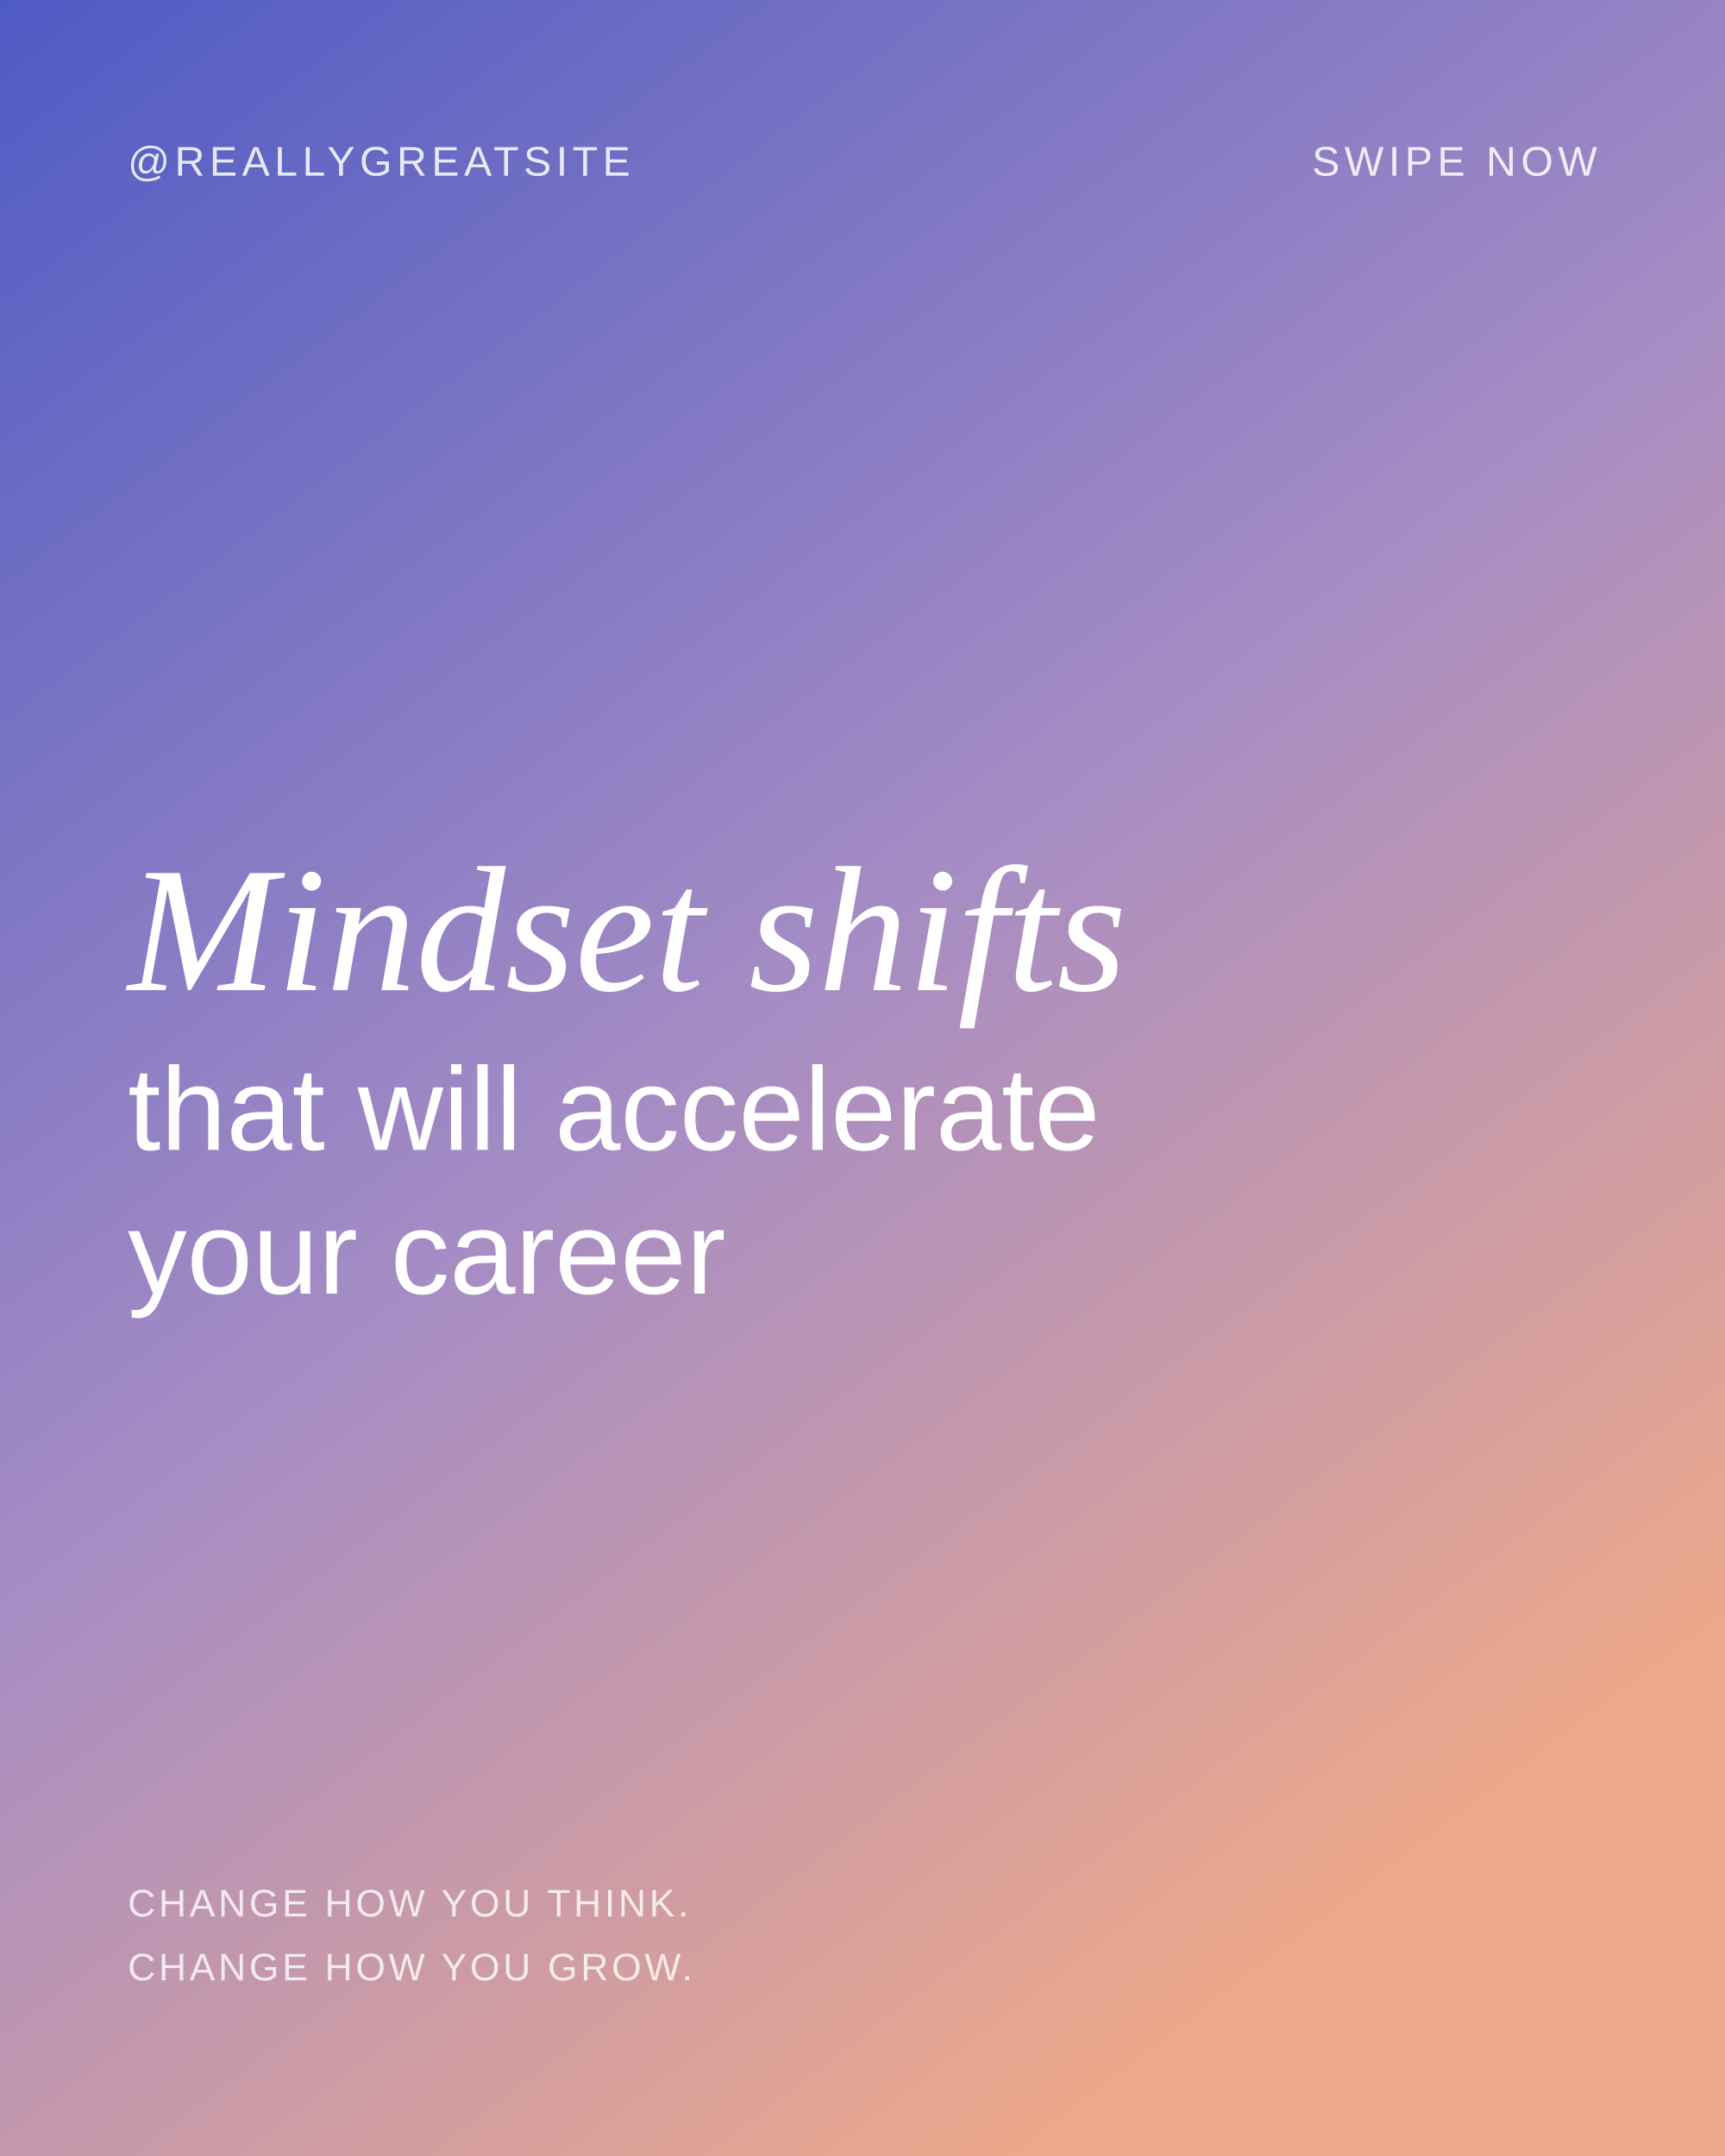
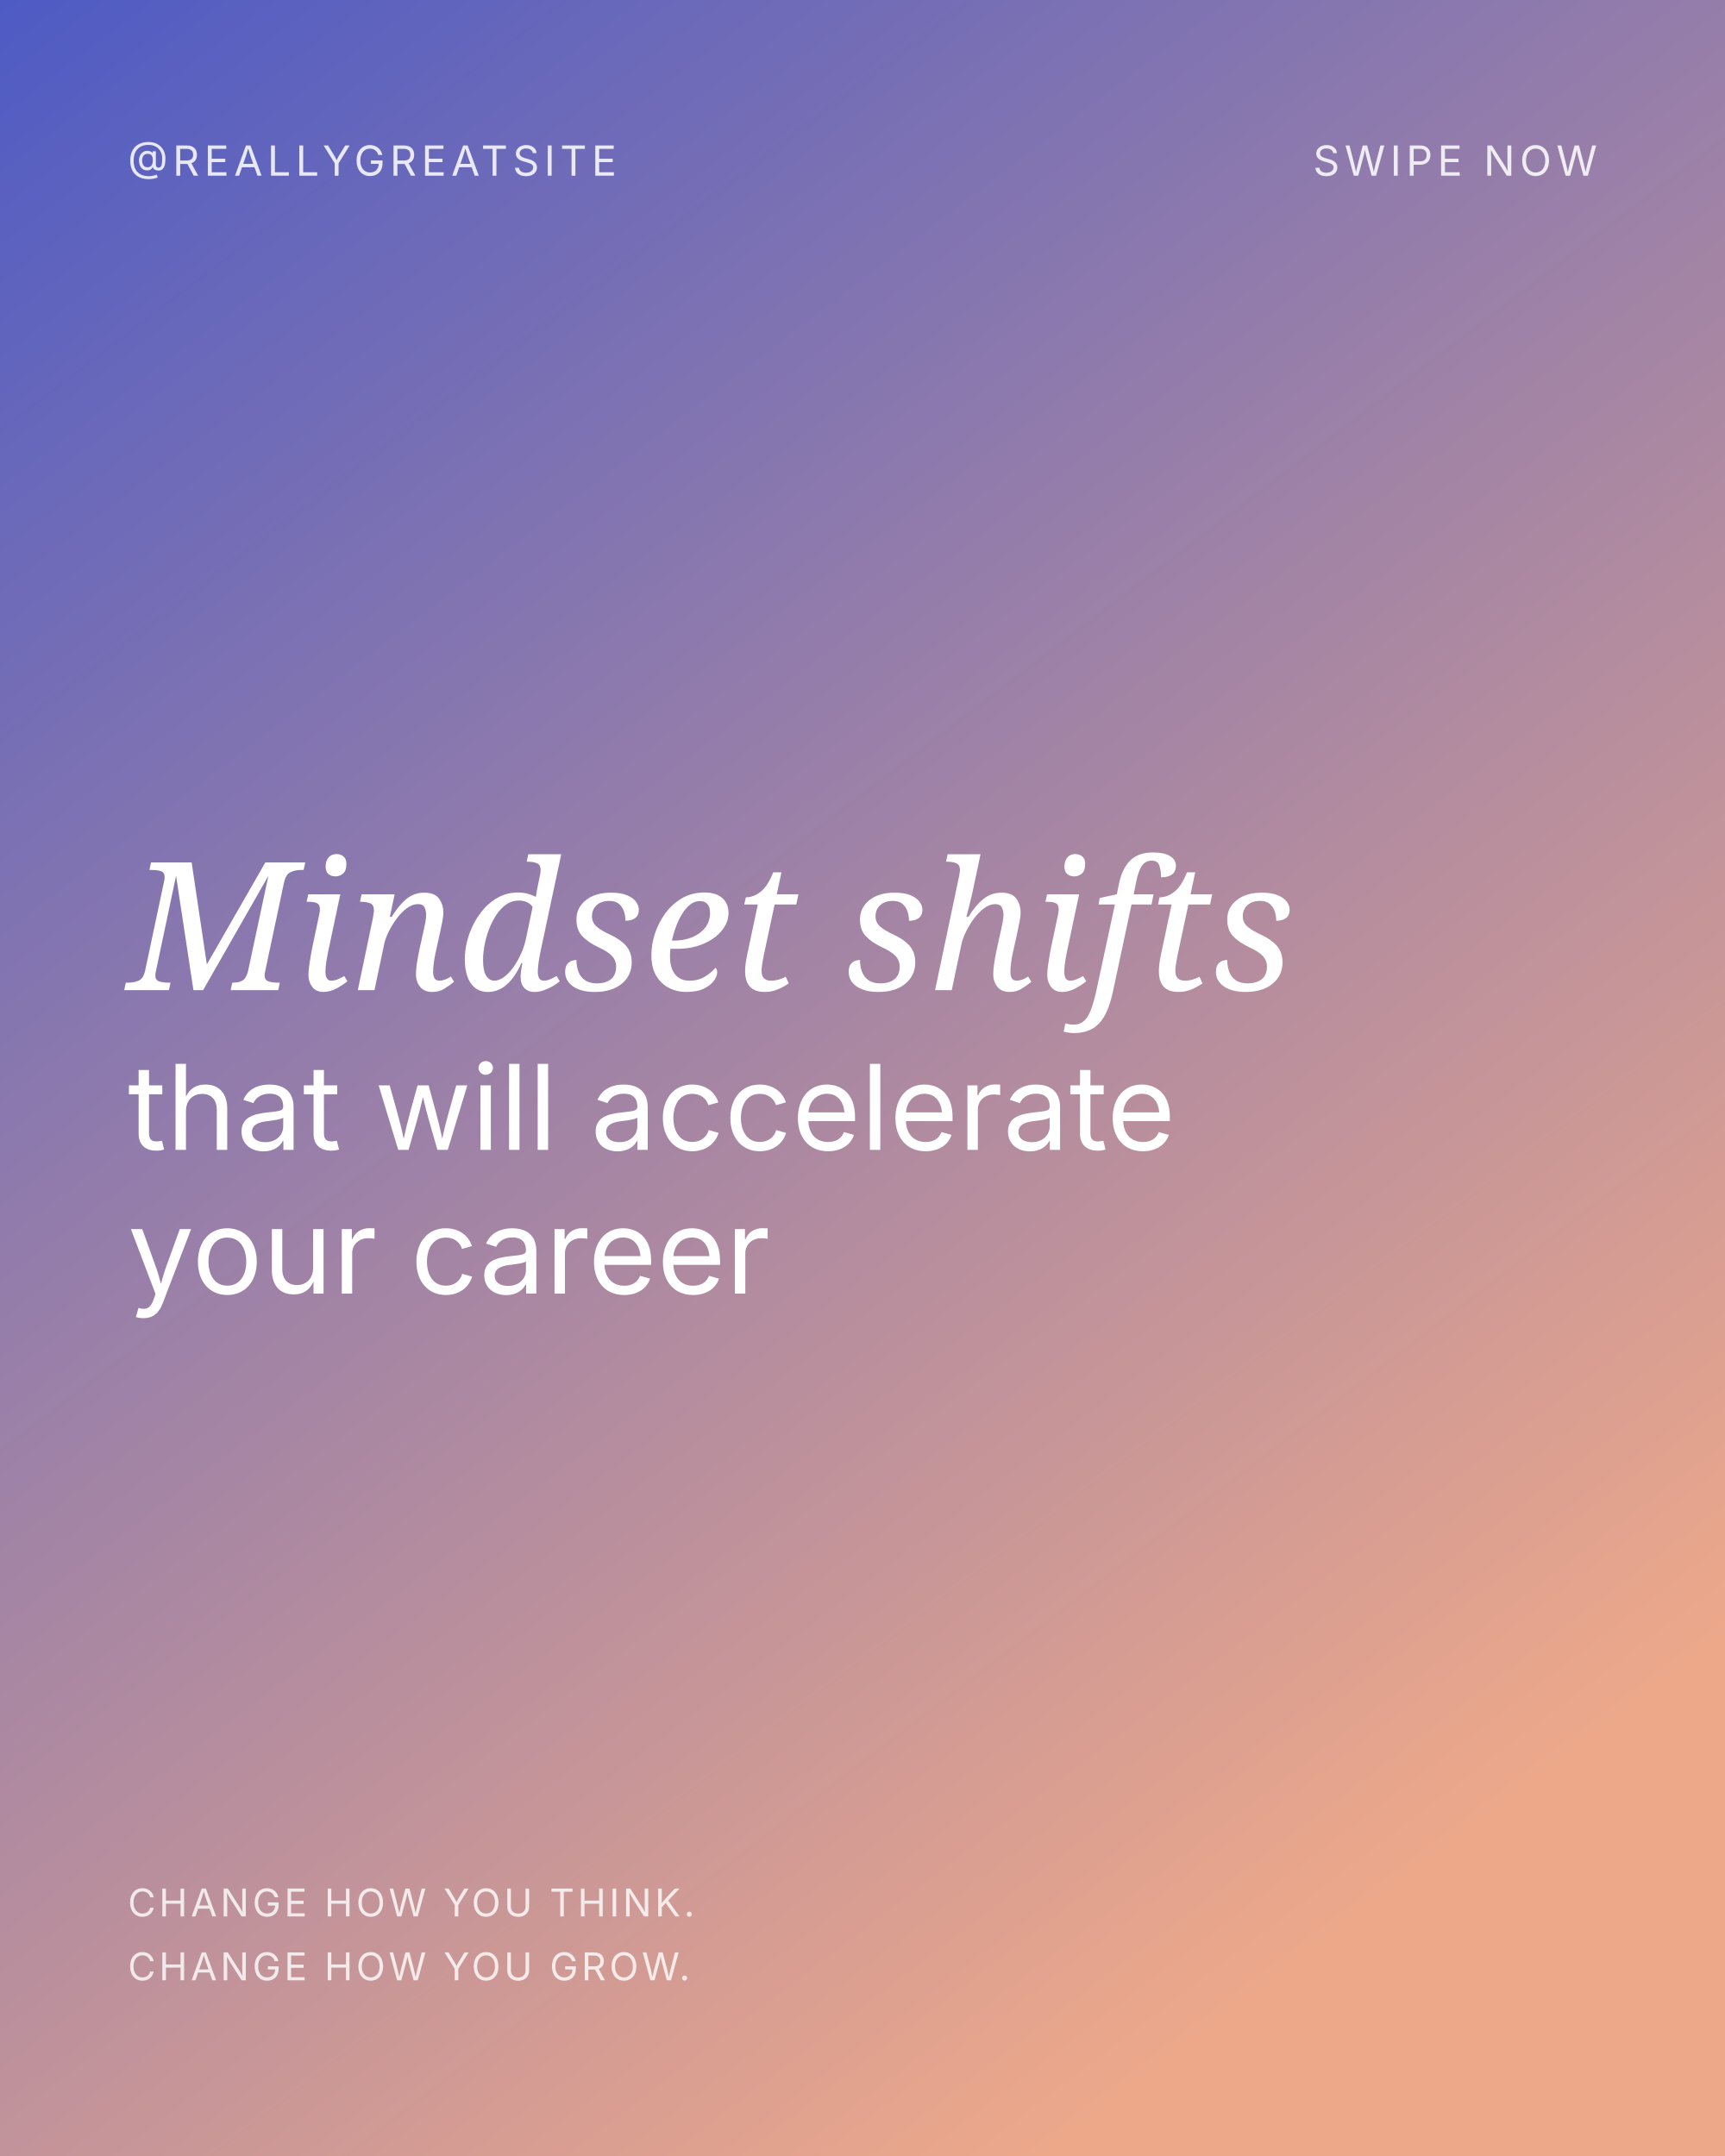
<svg xmlns="http://www.w3.org/2000/svg" viewBox="0 0 1080 1350" width="1080" height="1350">
  <defs>
    <linearGradient id="g" x1="0" y1="0" x2="0.6" y2="1">
      <stop offset="0" stop-color="#4E5BC4" />
-       <stop offset="0.55" stop-color="#A78DC4" />
      <stop offset="1" stop-color="#EDA88A" />
    </linearGradient>
  </defs>
  <rect width="1080" height="1350" fill="url(#g)" />
-   <g font-family="Arial, sans-serif" font-size="26" letter-spacing="3" fill="#FFFFFF" opacity="0.85">
+   <g font-family="Inter, Arial, sans-serif" font-weight="400" font-size="26" letter-spacing="3" fill="#FFFFFF" opacity="0.85">
    <text x="80" y="110">@REALLYGREATSITE</text>
    <text x="1000" y="110" text-anchor="end">SWIPE NOW</text>
  </g>
-   <text x="80" y="620" font-family="Georgia, 'Times New Roman', serif" font-style="italic" font-size="112" fill="#FFFFFF">Mindset shifts</text>
-   <g font-family="'Helvetica Neue', Arial, sans-serif" font-size="74" fill="#FFFFFF">
+   <text x="80" y="620" font-family="'Playfair Display', Georgia, serif" font-weight="400" font-style="italic" font-size="112" fill="#FFFFFF">Mindset shifts</text>
+   <g font-family="Inter, Arial, sans-serif" font-weight="400" font-size="74" fill="#FFFFFF">
    <text x="80" y="720">that will accelerate</text>
    <text x="80" y="810">your career</text>
  </g>
-   <g font-family="Arial, sans-serif" font-size="24" letter-spacing="2" fill="#FFFFFF" opacity="0.8">
+   <g font-family="Inter, Arial, sans-serif" font-weight="400" font-size="24" letter-spacing="2" fill="#FFFFFF" opacity="0.8">
    <text x="80" y="1200">CHANGE HOW YOU THINK.</text>
    <text x="80" y="1240">CHANGE HOW YOU GROW.</text>
  </g>
</svg>
